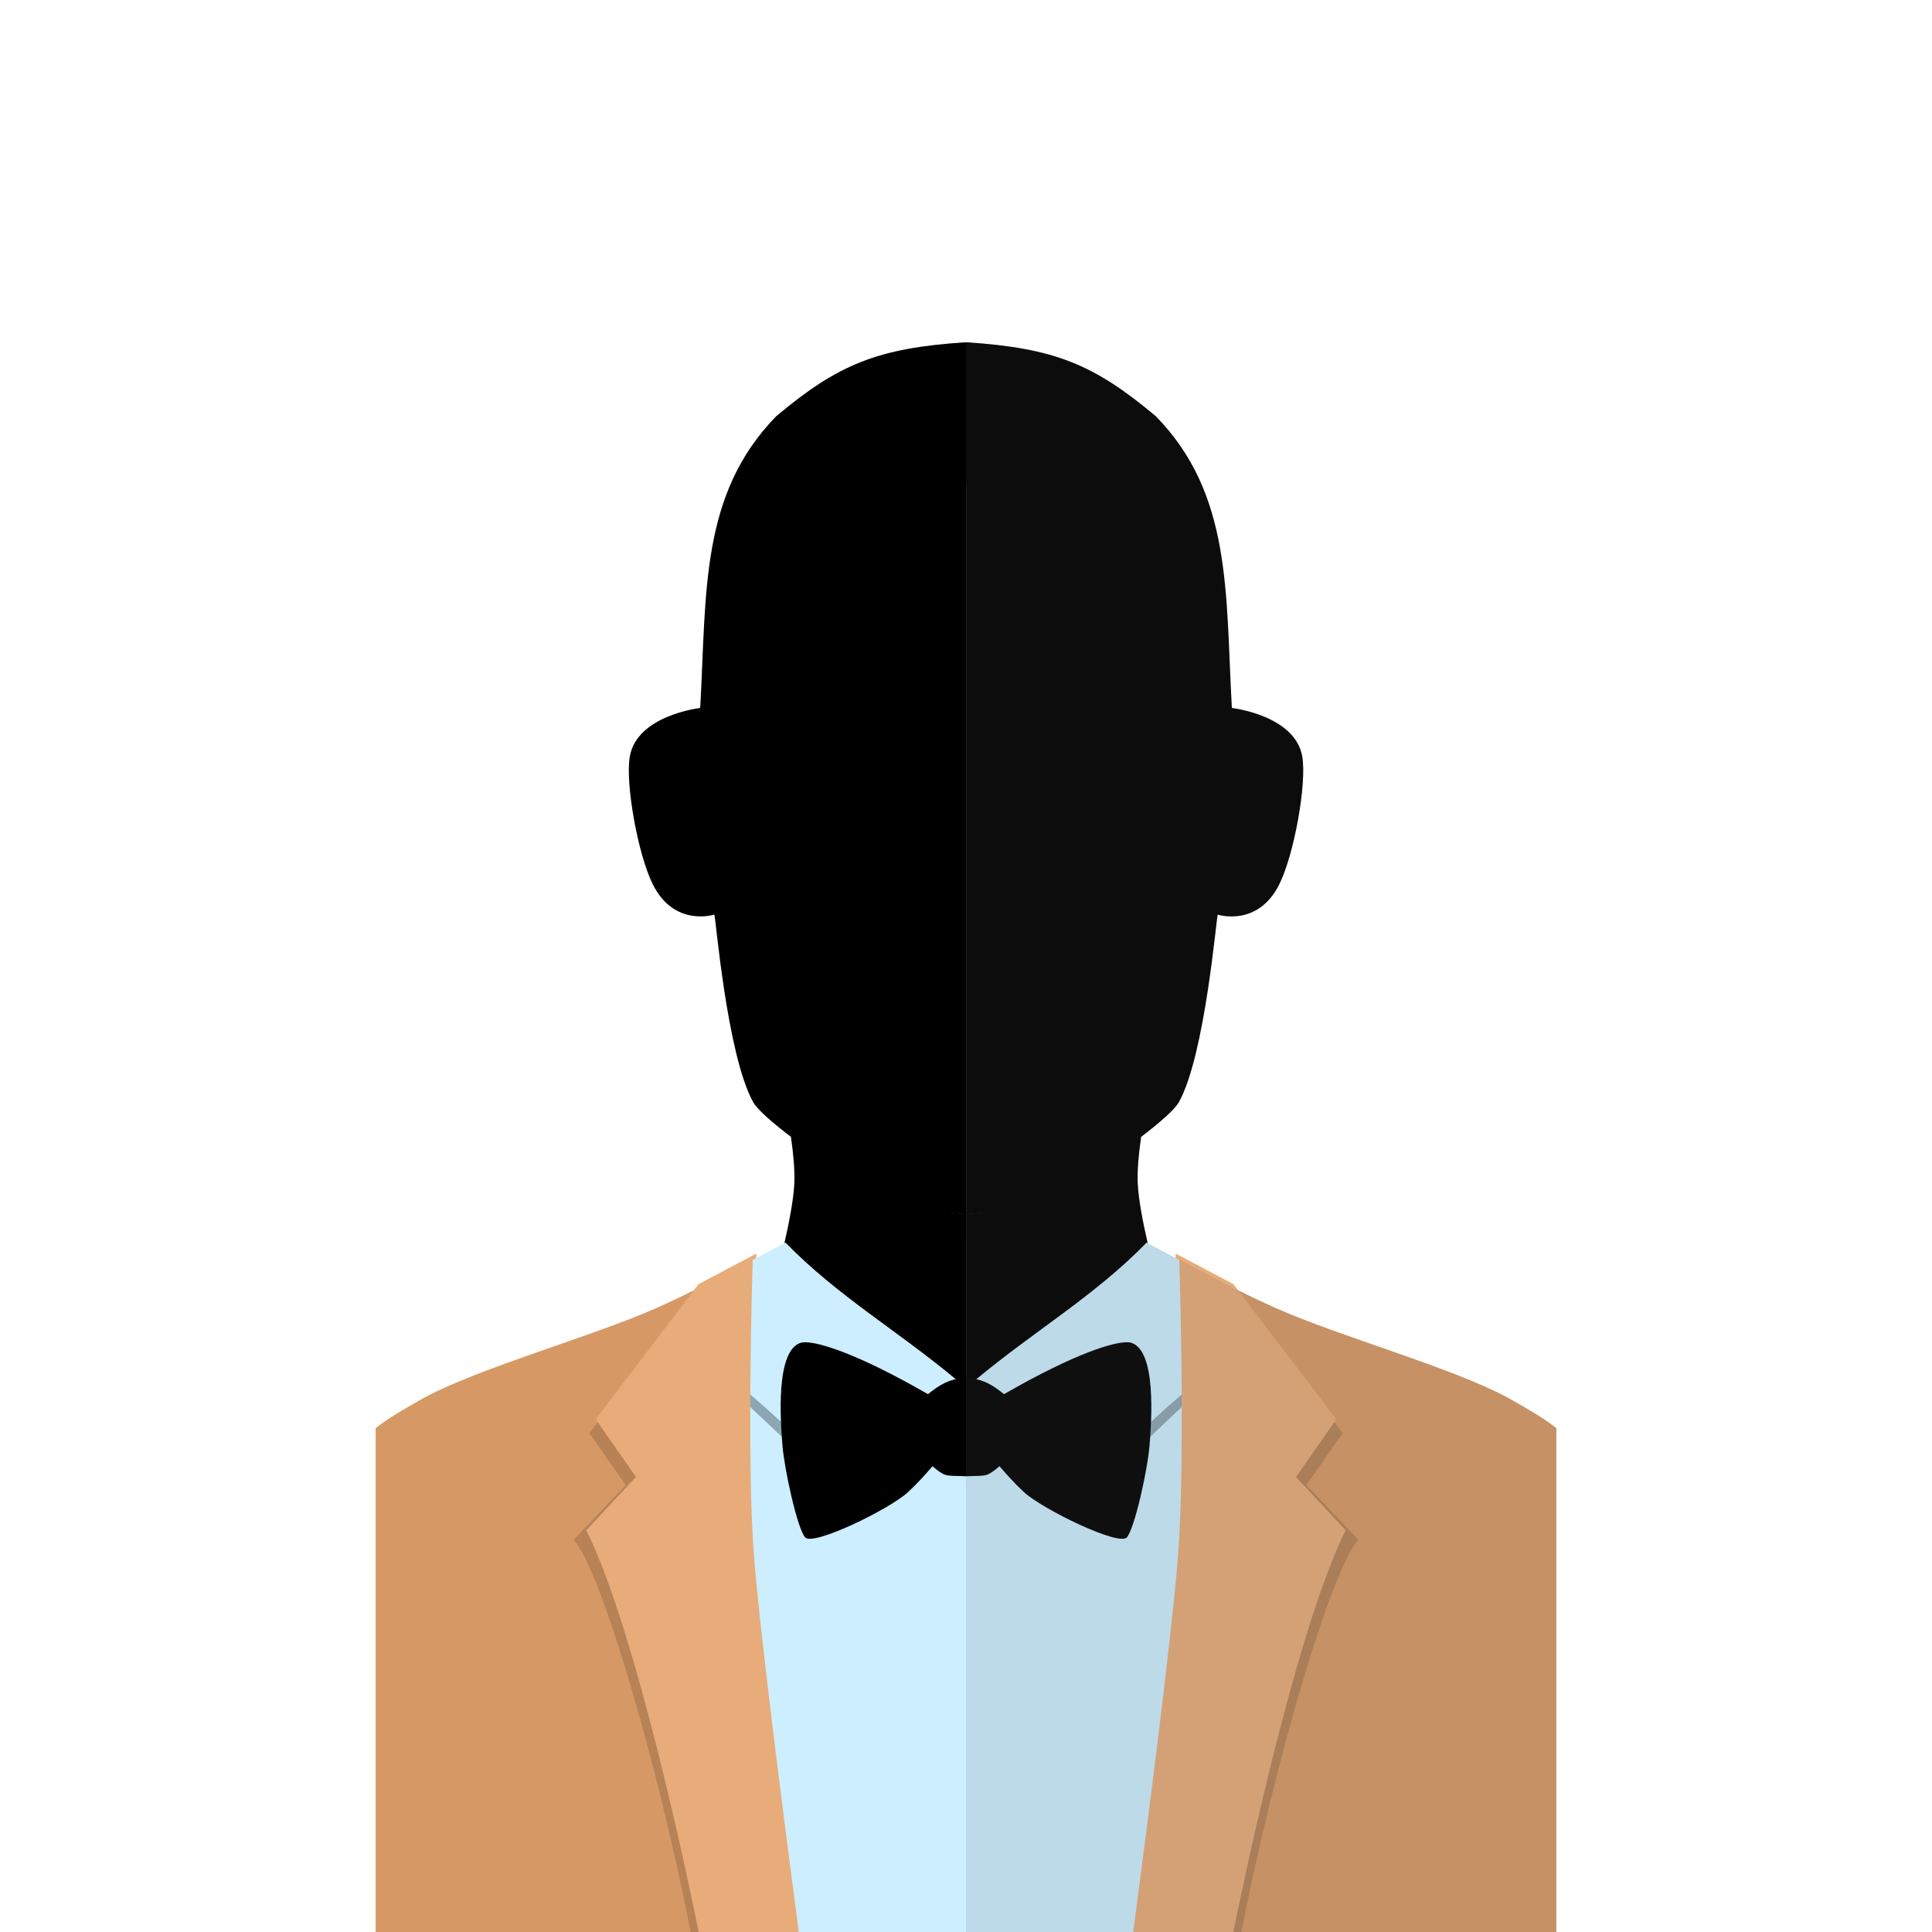
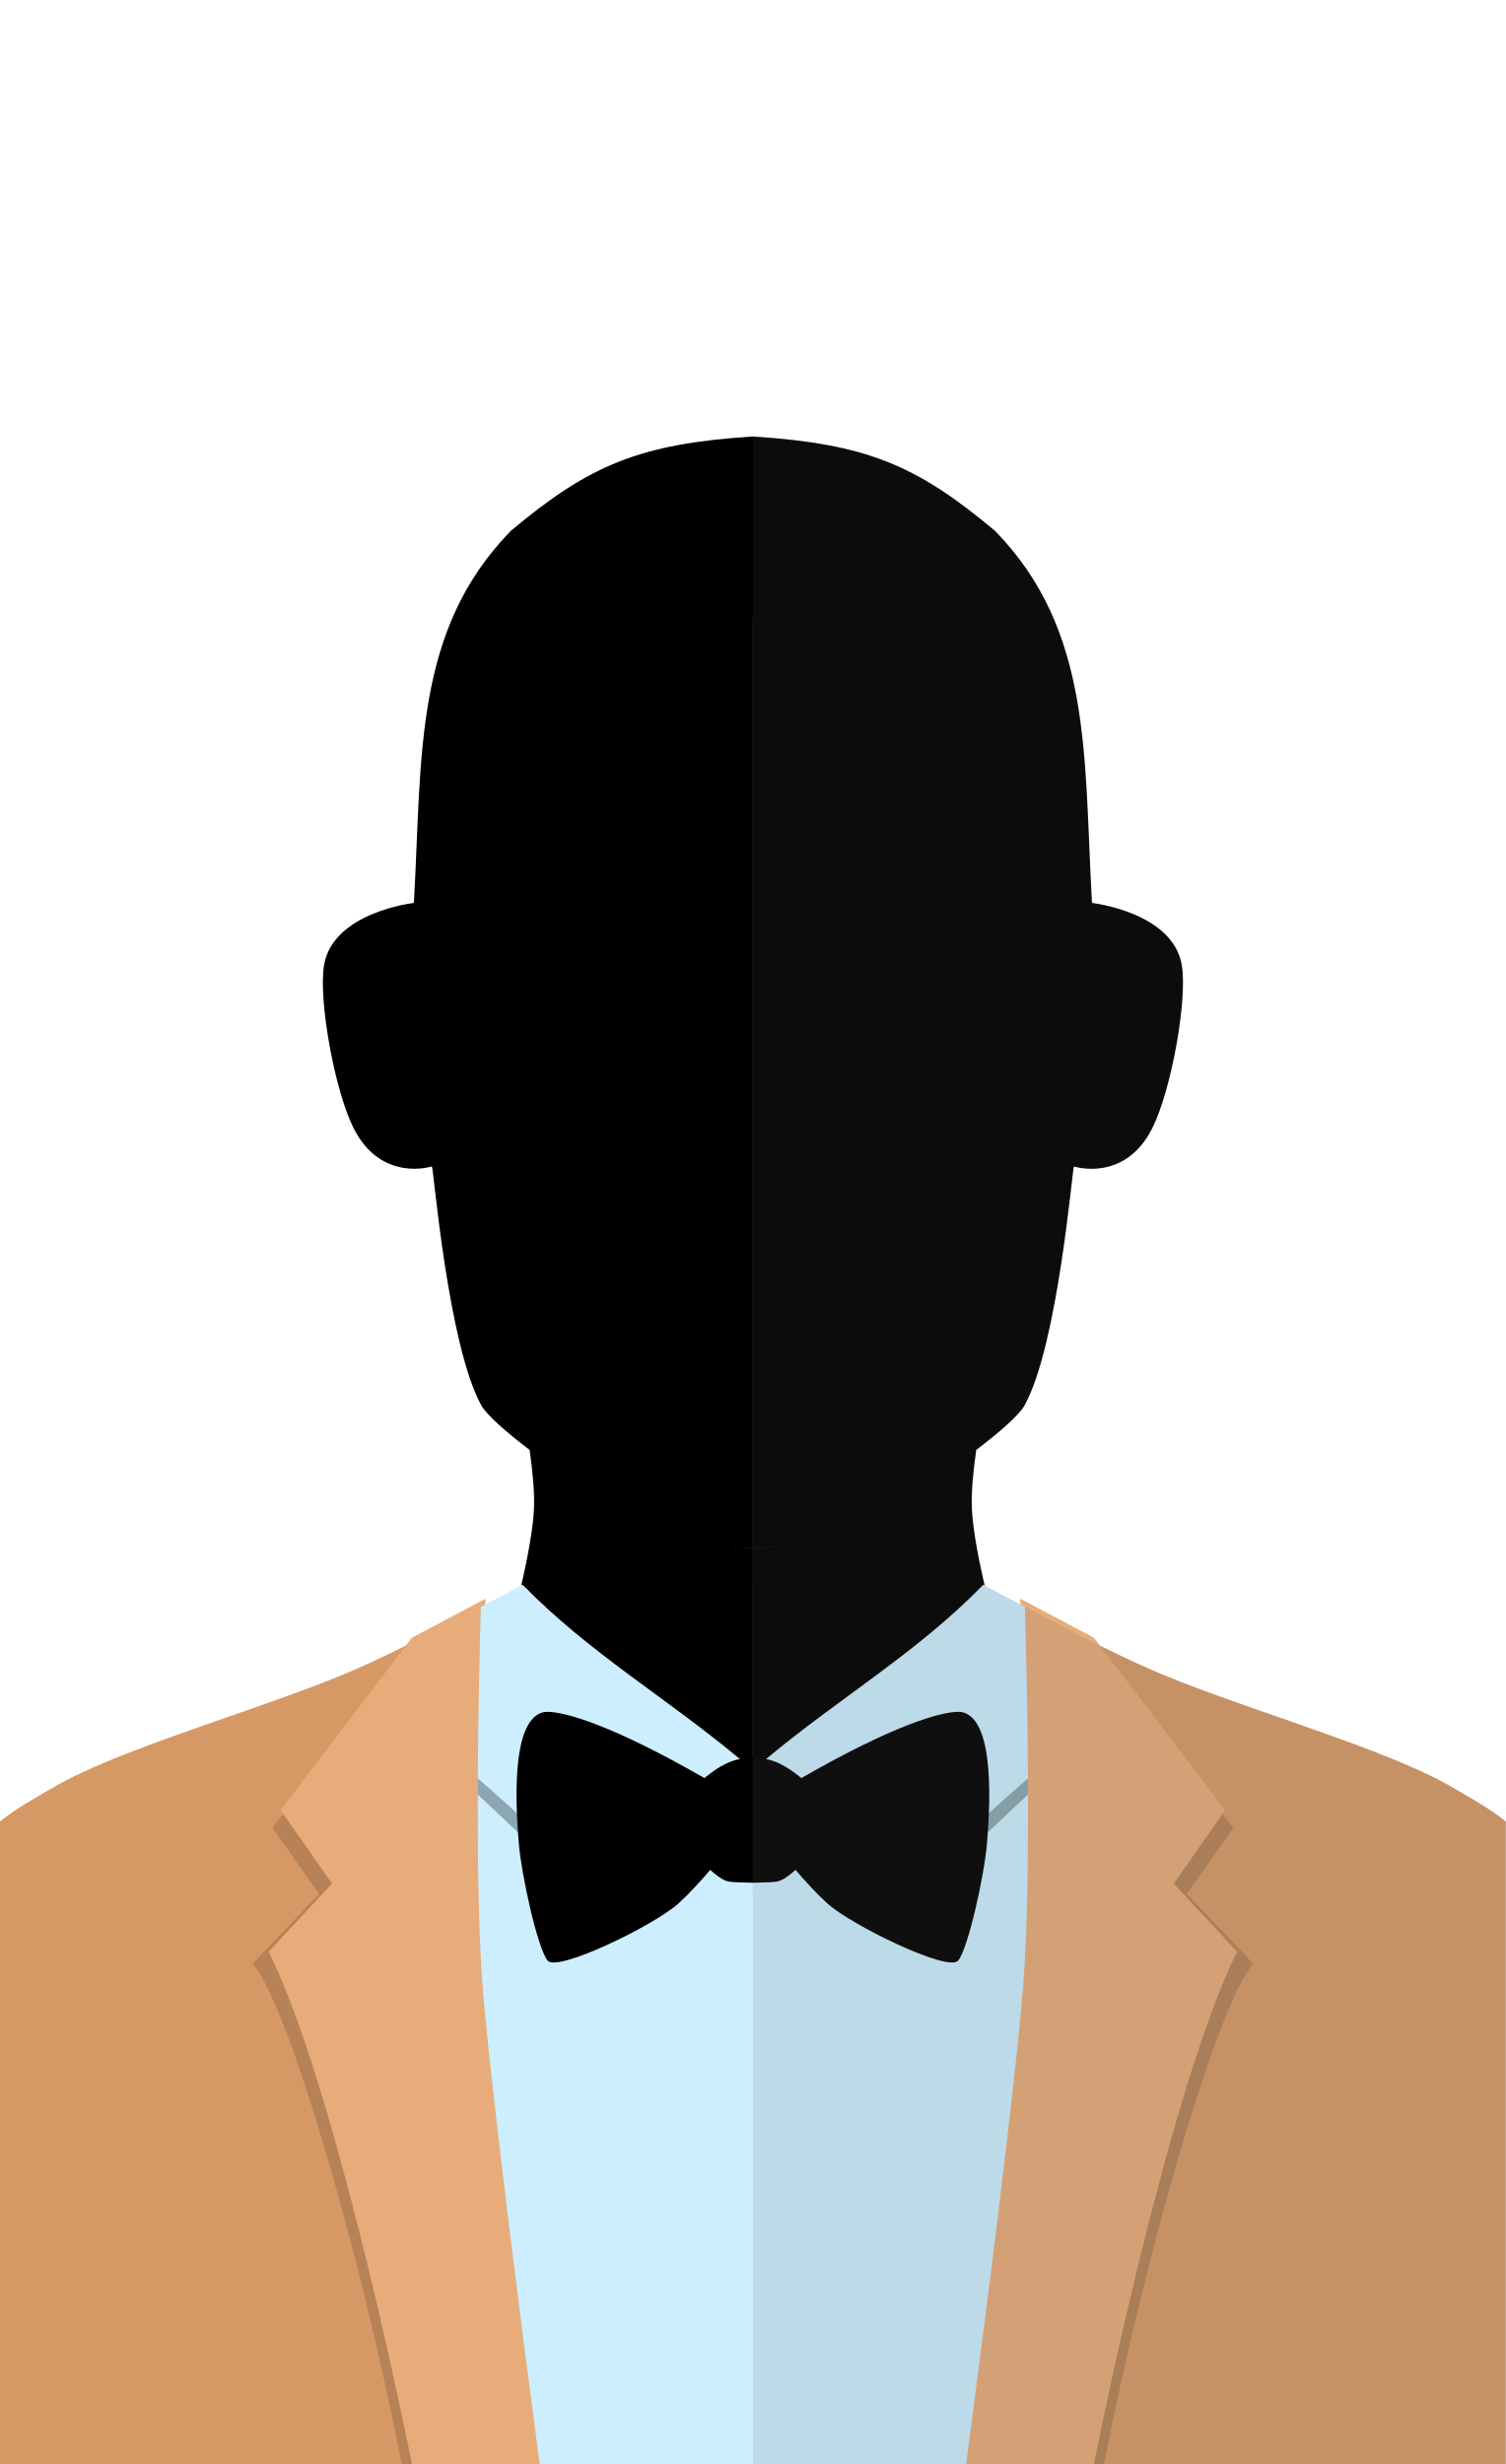
- <svg xmlns="http://www.w3.org/2000/svg" height="500px" width="500px" viewBox="0 0 44 72" id="body-svg">
+ <svg xmlns="http://www.w3.org/2000/svg" height="360px" width="220px" viewBox="0 0 44 72" id="body-svg">
  <defs />
  <g id="Body" style="display: inline">
    <path id="Suit" d="M 12.275 47.871 C 11.685 48.184 10.975 48.518 10.467 48.744 C 8.058 49.815 3.955 50.94 1.816 52.083 C 1.054 52.516 0.459 52.852 0 53.225 L 0 72 L 12.173 72 C 11.822 70.262 9.874 60.867 8.009 57.051 L 9.871 55.051 L 8.515 52.895 L 12.275 47.871 z M 31.725 47.871 L 35.485 52.895 L 34.129 55.051 L 35.991 57.051 C 34.126 60.867 32.178 70.262 31.826 72 L 44 72 L 44 53.225 C 43.541 52.852 42.946 52.516 42.183 52.083 C 40.045 50.94 35.942 49.815 33.533 48.744 C 33.025 48.518 32.315 48.184 31.725 47.871 z " style="fill-rule: evenodd; fill: rgb(214, 153, 101)" />
    <path id="LapelShadow" d="M 8.362 52.896 L 7.962 53.407 L 9.32 55.347 L 7.38 57.379 C 8.412 58.533 10.529 65.793 11.739 72 L 12.173 72 C 11.822 70.263 9.874 60.868 8.009 57.052 L 9.871 55.052 L 8.362 52.896 z M 35.638 52.896 L 34.129 55.052 L 35.991 57.052 C 34.126 60.868 32.178 70.263 31.826 72 L 32.261 72 C 33.471 65.793 35.588 58.533 36.62 57.379 L 34.68 55.347 L 36.038 53.407 L 35.638 52.896 z " style="fill: rgb(0, 0, 0); fill-rule: evenodd; fill-opacity: 0.15" />
    <path id="Lapel" d="M 14.189 46.717 L 13.988 46.822 C 13.68 46.986 12.807 47.447 12.061 47.842 L 12.035 47.855 L 8.199 52.892 L 9.701 55.041 L 7.85 57.028 L 7.89 57.109 C 8.812 58.995 9.768 62.299 10.531 65.338 C 11.289 68.357 11.858 71.113 12.038 72 L 15.903 72 L 15.9 71.982 C 15.44 68.508 14.503 61.293 14.242 58.119 C 13.996 55.124 14.103 49.784 14.184 46.943 L 14.189 46.717 z M 29.811 46.717 L 29.816 46.943 C 29.897 49.784 30.004 55.124 29.758 58.119 C 29.497 61.293 28.56 68.508 28.1 71.982 L 28.097 72 L 31.963 72 C 32.143 71.113 32.711 68.357 33.469 65.338 C 34.232 62.299 35.188 58.995 36.109 57.109 L 36.149 57.028 L 34.299 55.041 L 35.801 52.892 L 31.965 47.855 L 31.94 47.842 C 31.193 47.447 30.32 46.986 30.012 46.822 L 29.811 46.717 z " style="fill-rule: evenodd; fill: rgb(231, 172, 121)" />
    <path id="Shirt" d="M 15.27 46.309 C 15.202 46.344 14.329 46.807 14.051 46.954 C 14.015 48.217 13.975 49.912 13.962 51.753 L 13.961 51.752 C 13.956 52.414 13.956 53.084 13.96 53.745 L 13.962 53.748 C 13.972 55.374 14.012 56.935 14.11 58.13 C 14.372 61.314 15.309 68.525 15.769 72 L 18.12 72 L 21.999 72 L 21.999 55.421 L 22.001 55.421 L 22.001 72 L 25.88 72 L 28.231 72 C 28.691 68.525 29.628 61.314 29.89 58.13 C 30.002 56.769 30.039 54.934 30.04 53.068 L 30.043 53.064 C 30.043 52.699 30.042 52.333 30.04 51.969 C 30.039 51.95 30.039 51.932 30.039 51.913 C 30.038 51.796 30.037 51.68 30.036 51.564 C 30.036 51.461 30.035 51.357 30.034 51.255 C 30.034 51.23 30.034 51.205 30.033 51.18 L 30.033 51.18 C 30.017 49.562 29.981 48.085 29.949 46.954 C 29.671 46.807 28.798 46.344 28.73 46.309 C 26.791 48.299 24.539 49.6 22.369 51.412 C 22.369 51.412 22.362 51.407 22.362 51.407 L 22.001 51.407 L 22.001 51.674 L 21.999 51.674 L 21.999 51.407 L 21.637 51.407 C 21.638 51.407 21.631 51.412 21.631 51.412 C 19.461 49.6 17.209 48.299 15.27 46.309 z M 14.838 52.743 C 14.988 52.879 15.139 53.018 15.292 53.162 C 15.445 53.306 15.599 53.453 15.755 53.605 C 15.911 53.757 16.068 53.912 16.227 54.072 C 16.385 54.231 16.545 54.395 16.706 54.563 C 16.867 54.73 17.029 54.902 17.193 55.079 C 17.356 55.255 17.52 55.436 17.686 55.621 C 17.52 55.436 17.356 55.255 17.193 55.079 C 17.029 54.902 16.867 54.73 16.706 54.563 C 16.545 54.395 16.385 54.231 16.227 54.072 C 16.068 53.912 15.911 53.757 15.755 53.605 C 15.599 53.453 15.445 53.306 15.292 53.162 C 15.139 53.018 14.988 52.879 14.838 52.743 z M 29.162 52.743 C 29.012 52.879 28.861 53.018 28.708 53.162 C 28.555 53.306 28.401 53.453 28.245 53.605 C 28.089 53.757 27.931 53.912 27.773 54.072 C 27.614 54.231 27.455 54.395 27.294 54.563 C 27.133 54.73 26.97 54.902 26.807 55.079 C 26.644 55.255 26.48 55.436 26.314 55.621 C 26.254 55.532 26.193 55.444 26.132 55.358 C 26.193 55.444 26.254 55.532 26.314 55.621 C 26.48 55.436 26.644 55.255 26.807 55.079 C 26.97 54.902 27.133 54.73 27.294 54.563 C 27.455 54.395 27.614 54.231 27.773 54.072 C 27.931 53.912 28.089 53.757 28.245 53.605 C 28.401 53.453 28.555 53.306 28.708 53.162 C 28.861 53.018 29.012 52.879 29.162 52.743 z M 19.252 53.641 C 19.123 53.783 18.991 53.931 18.86 54.085 C 18.794 54.162 18.728 54.24 18.662 54.32 C 18.596 54.4 18.53 54.481 18.465 54.564 C 18.407 54.636 18.35 54.709 18.293 54.783 C 18.35 54.709 18.407 54.636 18.465 54.564 C 18.53 54.482 18.596 54.4 18.662 54.32 C 18.728 54.241 18.794 54.162 18.86 54.085 C 18.992 53.931 19.123 53.783 19.252 53.641 z M 25.394 54.389 C 25.431 54.434 25.467 54.479 25.503 54.524 C 25.467 54.479 25.431 54.434 25.394 54.389 z M 25.575 54.613 C 25.613 54.661 25.65 54.71 25.688 54.758 C 25.651 54.71 25.613 54.661 25.575 54.613 z M 18.24 54.852 C 18.197 54.907 18.155 54.964 18.113 55.02 C 18.155 54.964 18.197 54.908 18.24 54.852 z M 25.769 54.863 C 25.814 54.923 25.859 54.983 25.904 55.043 C 25.859 54.983 25.814 54.923 25.769 54.863 z M 25.935 55.084 C 25.988 55.157 26.042 55.231 26.095 55.305 C 26.042 55.231 25.988 55.157 25.935 55.084 z M 18.056 55.097 C 18.011 55.158 17.966 55.221 17.921 55.283 C 17.966 55.221 18.011 55.158 18.056 55.097 z " style="fill-rule: evenodd; fill: rgb(204, 238, 255)" />
    <path id="CollarShadow" d="M 30.032 51.18 C 30.034 51.424 30.037 51.664 30.039 51.913 C 30.037 51.668 30.036 51.422 30.033 51.18 L 30.032 51.18 z M 21.999 51.674 L 21.999 55.195 L 21.999 55.421 L 22.001 55.421 L 22.001 55.195 L 22.001 51.674 L 21.999 51.674 z M 13.961 51.752 C 13.956 52.414 13.956 53.084 13.96 53.745 L 13.962 53.748 C 13.96 53.313 13.959 52.874 13.96 52.436 C 14.382 52.831 17.292 55.566 17.678 56.024 L 17.697 56.046 C 17.757 56.006 17.82 55.927 17.916 55.831 C 18.159 55.588 19.068 54.471 19.436 53.945 L 20.193 55.195 L 19.252 53.641 C 18.734 54.209 18.191 54.873 17.686 55.621 C 16.363 54.141 15.103 52.943 13.96 51.969 C 13.961 51.895 13.962 51.826 13.962 51.753 L 13.961 51.752 z M 30.04 51.969 C 28.897 52.943 27.637 54.141 26.314 55.621 C 25.807 54.871 25.265 54.208 24.748 53.641 L 24.564 53.945 C 24.932 54.471 25.841 55.588 26.084 55.831 C 26.18 55.927 26.243 56.006 26.303 56.046 L 26.322 56.024 C 26.708 55.566 29.618 52.831 30.04 52.436 C 30.04 52.646 30.04 52.857 30.04 53.068 L 30.043 53.064 C 30.043 52.699 30.042 52.333 30.04 51.969 z " style="fill: rgb(0, 0, 0); fill-rule: evenodd; fill-opacity: 0.304" />
    <g id="TieGroup" style="display: none">
      <path id="Tie" d="M 20.389,55.195 18.12,72 h 3.879 V 55.195 Z m 1.611,0 V 72 h 3.879 L 23.61,55.195 Z" style="fill-rule: evenodd" />
      <path id="TieKnot" d="m 21.637,51.407 c 0.023,-0.007 -1.103,0.811 -2.391,2.226 l 0.946,1.562 h 1.806 v -3.788 z m 0.363,0 v 3.788 h 1.806 l 0.946,-1.562 c -1.288,-1.415 -2.413,-2.233 -2.391,-2.226 z" style="fill-rule: evenodd" />
      <path id="TieTint" d="M 20.389,55.195 18.12,72 h 3.879 V 55.195 Z m 1.611,0 V 72 h 3.879 L 23.61,55.195 Z" style="fill: rgb(0, 0, 0); fill-opacity: 0.15; fill-rule: evenodd" />
    </g>
    <g id="BowtieGroup" style="display: inline">
      <path d="m 15.995,50.022 c -0.056,6.37e-4 -0.101,0.006 -0.136,0.015 -0.968,0.265 -0.773,2.923 -0.699,3.83 0.074,0.907 0.552,3.091 0.846,3.427 0.294,0.336 3.127,-1.042 3.826,-1.68 0.319,-0.292 0.653,-0.66 0.922,-0.975 3.6e-4,3.26e-4 7.05e-4,7.4e-4 0.001,10e-4 0.058,0.053 0.315,0.286 0.513,0.335 0.085,0.021 0.357,0.034 0.732,0.04 0.375,-0.006 0.647,-0.018 0.732,-0.04 0.198,-0.05 0.455,-0.283 0.513,-0.335 3.28e-4,-2.93e-4 6.73e-4,-7.07e-4 0.001,-10e-4 0.269,0.315 0.603,0.683 0.922,0.975 0.699,0.638 3.531,2.016 3.826,1.68 0.294,-0.336 0.773,-2.52 0.846,-3.427 0.074,-0.907 0.268,-3.565 -0.699,-3.83 -0.034,-0.009 -0.079,-0.015 -0.136,-0.015 -0.499,-0.006 -1.883,0.379 -4.589,1.935 -0.375,-0.302 -0.782,-0.596 -1.416,-0.596 -0.634,0 -1.041,0.294 -1.416,0.596 -2.706,-1.556 -4.09,-1.94 -4.589,-1.935 z" id="Bowtie" style="fill-rule: evenodd" />
      <path d="m 20.579,51.961 c -0.336,0.269 -0.285,1.579 -0.151,2.049 0.068,0.239 0.16,0.48 0.327,0.631 0.058,0.053 0.315,0.286 0.513,0.335 0.085,0.021 0.357,0.034 0.732,0.04 0.375,-0.006 0.647,-0.018 0.732,-0.04 0.198,-0.05 0.455,-0.283 0.513,-0.335 0.167,-0.151 0.259,-0.392 0.327,-0.631 0.134,-0.47 0.185,-1.781 -0.151,-2.049 -0.377,-0.303 -0.784,-0.6 -1.421,-0.6 -0.637,0 -1.044,0.296 -1.421,0.6 z m -3.483,1.139 c -0.09,0.002 -0.145,0.029 -0.162,0.096 -0.46,1.789 1.983,0.496 2.755,0.647 0.178,0.035 0.365,0.049 0.548,0.05 -0.041,-0.212 -0.092,-0.309 -0.095,-0.592 -1.598,0.261 -2.656,-0.209 -3.046,-0.202 z m 9.785,0 c -0.408,0.01 -1.456,0.458 -3.023,0.202 -0.003,0.282 -0.054,0.38 -0.095,0.592 0.183,-0.002 0.371,-0.015 0.548,-0.05 0.773,-0.151 3.215,1.142 2.755,-0.647 -0.019,-0.073 -0.082,-0.099 -0.186,-0.096 z" id="BowtieShadow" style="fill: rgb(0, 0, 0); fill-opacity: 0.13; fill-rule: evenodd" />
    </g>
    <path id="Head" d="m 22,12.754 c -3.311,0.214 -4.781,0.835 -7.072,2.757 -2.841,2.911 -2.594,6.565 -2.831,10.823 -10e-4,0.004 -0.013,0.052 -0.013,0.052 0,0 -2.345,0.267 -2.613,1.807 -0.174,0.998 0.301,3.652 0.858,4.766 0.804,1.607 2.291,1.125 2.291,1.125 0.048,0.028 0.463,5.204 1.444,6.981 0.161,0.293 0.749,0.797 1.412,1.302 0.086,0.602 0.15,1.25 0.126,1.741 -0.031,0.626 -0.206,1.506 -0.37,2.221 0.004,-0.002 0.037,-0.02 0.039,-0.021 1.94,1.99 4.191,3.291 6.362,5.104 0.004,-0.004 0.007,-0.006 0.006,-0.006 h 0.362 v -6.188 c -0.118,0.003 -0.232,0.003 -0.345,5.17e-4 0.112,0.003 0.227,0.003 0.345,-5.17e-4 v -27.168 c 3.6e-4,-2e-5 7.14e-4,2.2e-5 10e-4,0 3.2e-4,2.2e-5 6.73e-4,-2e-5 0.001,0 v 27.168 c 0.118,0.003 0.232,0.003 0.345,5.17e-4 -0.112,0.003 -0.227,0.003 -0.345,-5.17e-4 v 6.188 h 0.362 c -0.001,-3e-4 0.001,0.002 0.006,0.006 2.171,-1.812 4.422,-3.113 6.362,-5.104 0.002,0.001 0.035,0.019 0.039,0.021 C 28.606,45.615 28.431,44.735 28.4,44.109 c -0.025,-0.492 0.04,-1.139 0.126,-1.741 0.662,-0.504 1.25,-1.009 1.412,-1.302 0.981,-1.778 1.396,-6.953 1.444,-6.981 0,0 1.487,0.482 2.291,-1.125 0.557,-1.114 1.032,-3.768 0.858,-4.766 -0.268,-1.54 -2.613,-1.807 -2.613,-1.807 0,0 -0.012,-0.047 -0.013,-0.052 -0.237,-4.258 0.01,-7.912 -2.831,-10.823 -2.292,-1.922 -3.761,-2.543 -7.072,-2.757 z m -6.464,29.66 c 0.069,0.052 0.139,0.105 0.209,0.157 -0.07,-0.052 -0.14,-0.104 -0.209,-0.157 z m 0.265,0.198 c 0.167,0.123 0.334,0.242 0.498,0.358 -0.164,-0.116 -0.331,-0.235 -0.498,-0.358 z m 12.397,0 c -0.171,0.126 -0.341,0.248 -0.508,0.366 0.167,-0.118 0.338,-0.24 0.508,-0.366 z m -0.585,0.42 c -0.155,0.108 -0.303,0.21 -0.443,0.305 0.141,-0.095 0.289,-0.196 0.443,-0.305 z m -11.213,0.01 c 0.156,0.109 0.307,0.213 0.449,0.308 -0.142,-0.096 -0.292,-0.198 -0.449,-0.308 z m 0.535,0.366 c 0.147,0.098 0.285,0.188 0.402,0.262 -0.117,-0.074 -0.253,-0.163 -0.402,-0.262 z m 10.112,0.011 c -0.146,0.097 -0.278,0.183 -0.394,0.256 0.113,-0.072 0.251,-0.161 0.394,-0.256 z m -9.654,0.286 c 0.046,0.029 0.092,0.058 0.131,0.081 0.053,0.032 0.098,0.059 0.136,0.08 -0.038,-0.021 -0.084,-0.048 -0.136,-0.08 -0.039,-0.023 -0.086,-0.053 -0.131,-0.081 z m 9.076,0.084 c -0.05,0.03 -0.095,0.056 -0.131,0.076 0.036,-0.02 0.081,-0.046 0.131,-0.076 z M 18.13,44.126 c 0.128,0.071 0.258,0.141 0.389,0.21 -0.131,-0.069 -0.26,-0.139 -0.389,-0.21 z m 7.74,0 c -0.128,0.071 -0.257,0.141 -0.389,0.21 0.131,-0.069 0.261,-0.139 0.389,-0.21 z m -4.775,1.056 c 0.042,0.004 0.084,0.009 0.127,0.013 -0.043,-0.004 -0.085,-0.008 -0.127,-0.013 z m 1.81,0 c -0.042,0.005 -0.084,0.009 -0.127,0.013 0.043,-0.004 0.085,-0.008 0.127,-0.013 z m -1.572,0.022 c 0.097,0.007 0.196,0.012 0.298,0.015 -0.052,-0.001 -0.103,-0.003 -0.154,-0.006 -0.003,-1.57e-4 -0.006,-3.56e-4 -0.009,-5.17e-4 -0.045,-0.002 -0.09,-0.005 -0.134,-0.009 z m 1.334,0 c -0.044,0.003 -0.089,0.006 -0.134,0.009 -0.003,1.61e-4 -0.006,3.6e-4 -0.009,5.17e-4 -0.05,0.003 -0.101,0.004 -0.153,0.006 0.101,-0.003 0.199,-0.008 0.296,-0.015 z" style="fill-rule: evenodd" />
    <path id="NeckShadow" d="m 15.625,42.48 c 1.954,1.935 4.277,3.751 6.375,3.725 2.099,0.026 4.422,-1.79 6.375,-3.725 -0.818,0.613 -1.706,1.201 -2.032,1.382 -0.001,7e-4 -0.003,0.002 -0.004,0.003 h -5.17e-4 c -0.175,0.097 -0.35,0.196 -0.528,0.294 -0.059,0.033 -0.119,0.065 -0.178,0.097 -0.866,0.468 -1.805,0.892 -3.1,0.957 -3.2e-4,1.8e-5 -6.93e-4,-1.7e-5 -0.001,0 -10e-4,4.3e-5 -0.002,-4.2e-5 -0.003,0 -0.002,1.28e-4 -0.005,4.04e-4 -0.007,5.17e-4 -0.048,0.002 -0.097,0.004 -0.146,0.006 -0.018,4.6e-4 -0.037,6.82e-4 -0.055,10e-4 -0.031,5.63e-4 -0.063,8.64e-4 -0.095,0.001 -0.027,1.52e-4 -0.054,1.52e-4 -0.081,0 -0.048,-3e-4 -0.097,-7.67e-4 -0.146,-0.002 h -5.16e-4 -5.17e-4 c -0.049,0.001 -0.098,0.002 -0.146,0.002 -0.027,1.52e-4 -0.054,1.52e-4 -0.081,0 -0.032,-1.69e-4 -0.063,-4.7e-4 -0.095,-0.001 -0.018,-3.52e-4 -0.037,-5.74e-4 -0.055,-10e-4 -0.049,-0.001 -0.098,-0.003 -0.146,-0.006 -0.002,-1.13e-4 -0.005,-3.89e-4 -0.007,-5.17e-4 -8.5e-4,-4.2e-5 -0.002,4.3e-5 -0.003,0 -3.4e-4,-1.7e-5 -7.13e-4,1.8e-5 -0.001,0 -1.295,-0.065 -2.234,-0.489 -3.1,-0.957 -0.06,-0.032 -0.119,-0.065 -0.178,-0.097 -0.177,-0.098 -0.352,-0.197 -0.528,-0.294 h -5.17e-4 c -9.99e-4,-6.7e-4 -0.003,-0.002 -0.004,-0.003 -0.326,-0.181 -1.214,-0.77 -2.032,-1.382 z" style="fill: #000000; fill-opacity: 0.2; fill-rule: evenodd" />
    <path d="m 28.729,46.309 c 0.068,0.036 0.941,0.498 1.219,0.645 0.005,0.186 0.011,0.402 0.016,0.606 -0.005,-0.208 -0.011,-0.433 -0.016,-0.621 0.285,0.151 1.08,0.571 1.784,0.944 l -0.008,-0.011 c 0.59,0.312 1.3,0.646 1.808,0.872 2.409,1.071 6.512,2.197 8.651,3.339 0.762,0.433 1.357,0.77 1.816,1.142 V 72 H 32.26 v 5.16e-4 H 31.826 28.23 V 72 H 25.879 22 v -16.805 -3.788 h 0.362 c -0.001,-3.39e-4 0.001,0.002 0.006,0.006 2.171,-1.812 4.422,-3.113 6.362,-5.104 z" id="RightTint" style="fill: rgb(102, 102, 102); fill-opacity: 0.15; fill-rule: evenodd" />
    <path d="m 22,12.754 v 5.297 c 3.6e-4,2e-5 7.06e-4,-2.1e-5 10e-4,0 v 27.168 h -5.17e-4 -5.16e-4 v 0.986 c 2.76e-4,4e-6 7.23e-4,-5e-6 0.001,0 v 5.202 h 0.362 c -0.001,-3e-4 0.001,0.002 0.006,0.006 2.171,-1.812 4.422,-3.113 6.362,-5.104 0.002,0.001 0.035,0.019 0.039,0.021 -0.164,-0.715 -0.339,-1.594 -0.37,-2.221 -0.025,-0.492 0.04,-1.139 0.126,-1.741 0.662,-0.504 1.25,-1.009 1.412,-1.302 0.981,-1.778 1.396,-6.953 1.444,-6.981 0,0 1.487,0.482 2.291,-1.125 0.557,-1.114 1.032,-3.768 0.858,-4.766 C 34.263,26.653 31.917,26.386 31.917,26.386 c 0,0 -0.012,-0.047 -0.013,-0.051 -0.237,-4.258 0.01,-7.913 -2.831,-10.824 -2.292,-1.922 -3.761,-2.543 -7.072,-2.757 z" id="HeadTint" style="         fill: rgb(102, 102, 102);         fill-opacity: 0.123;         fill-rule: evenodd;       " />
  </g>
</svg>
